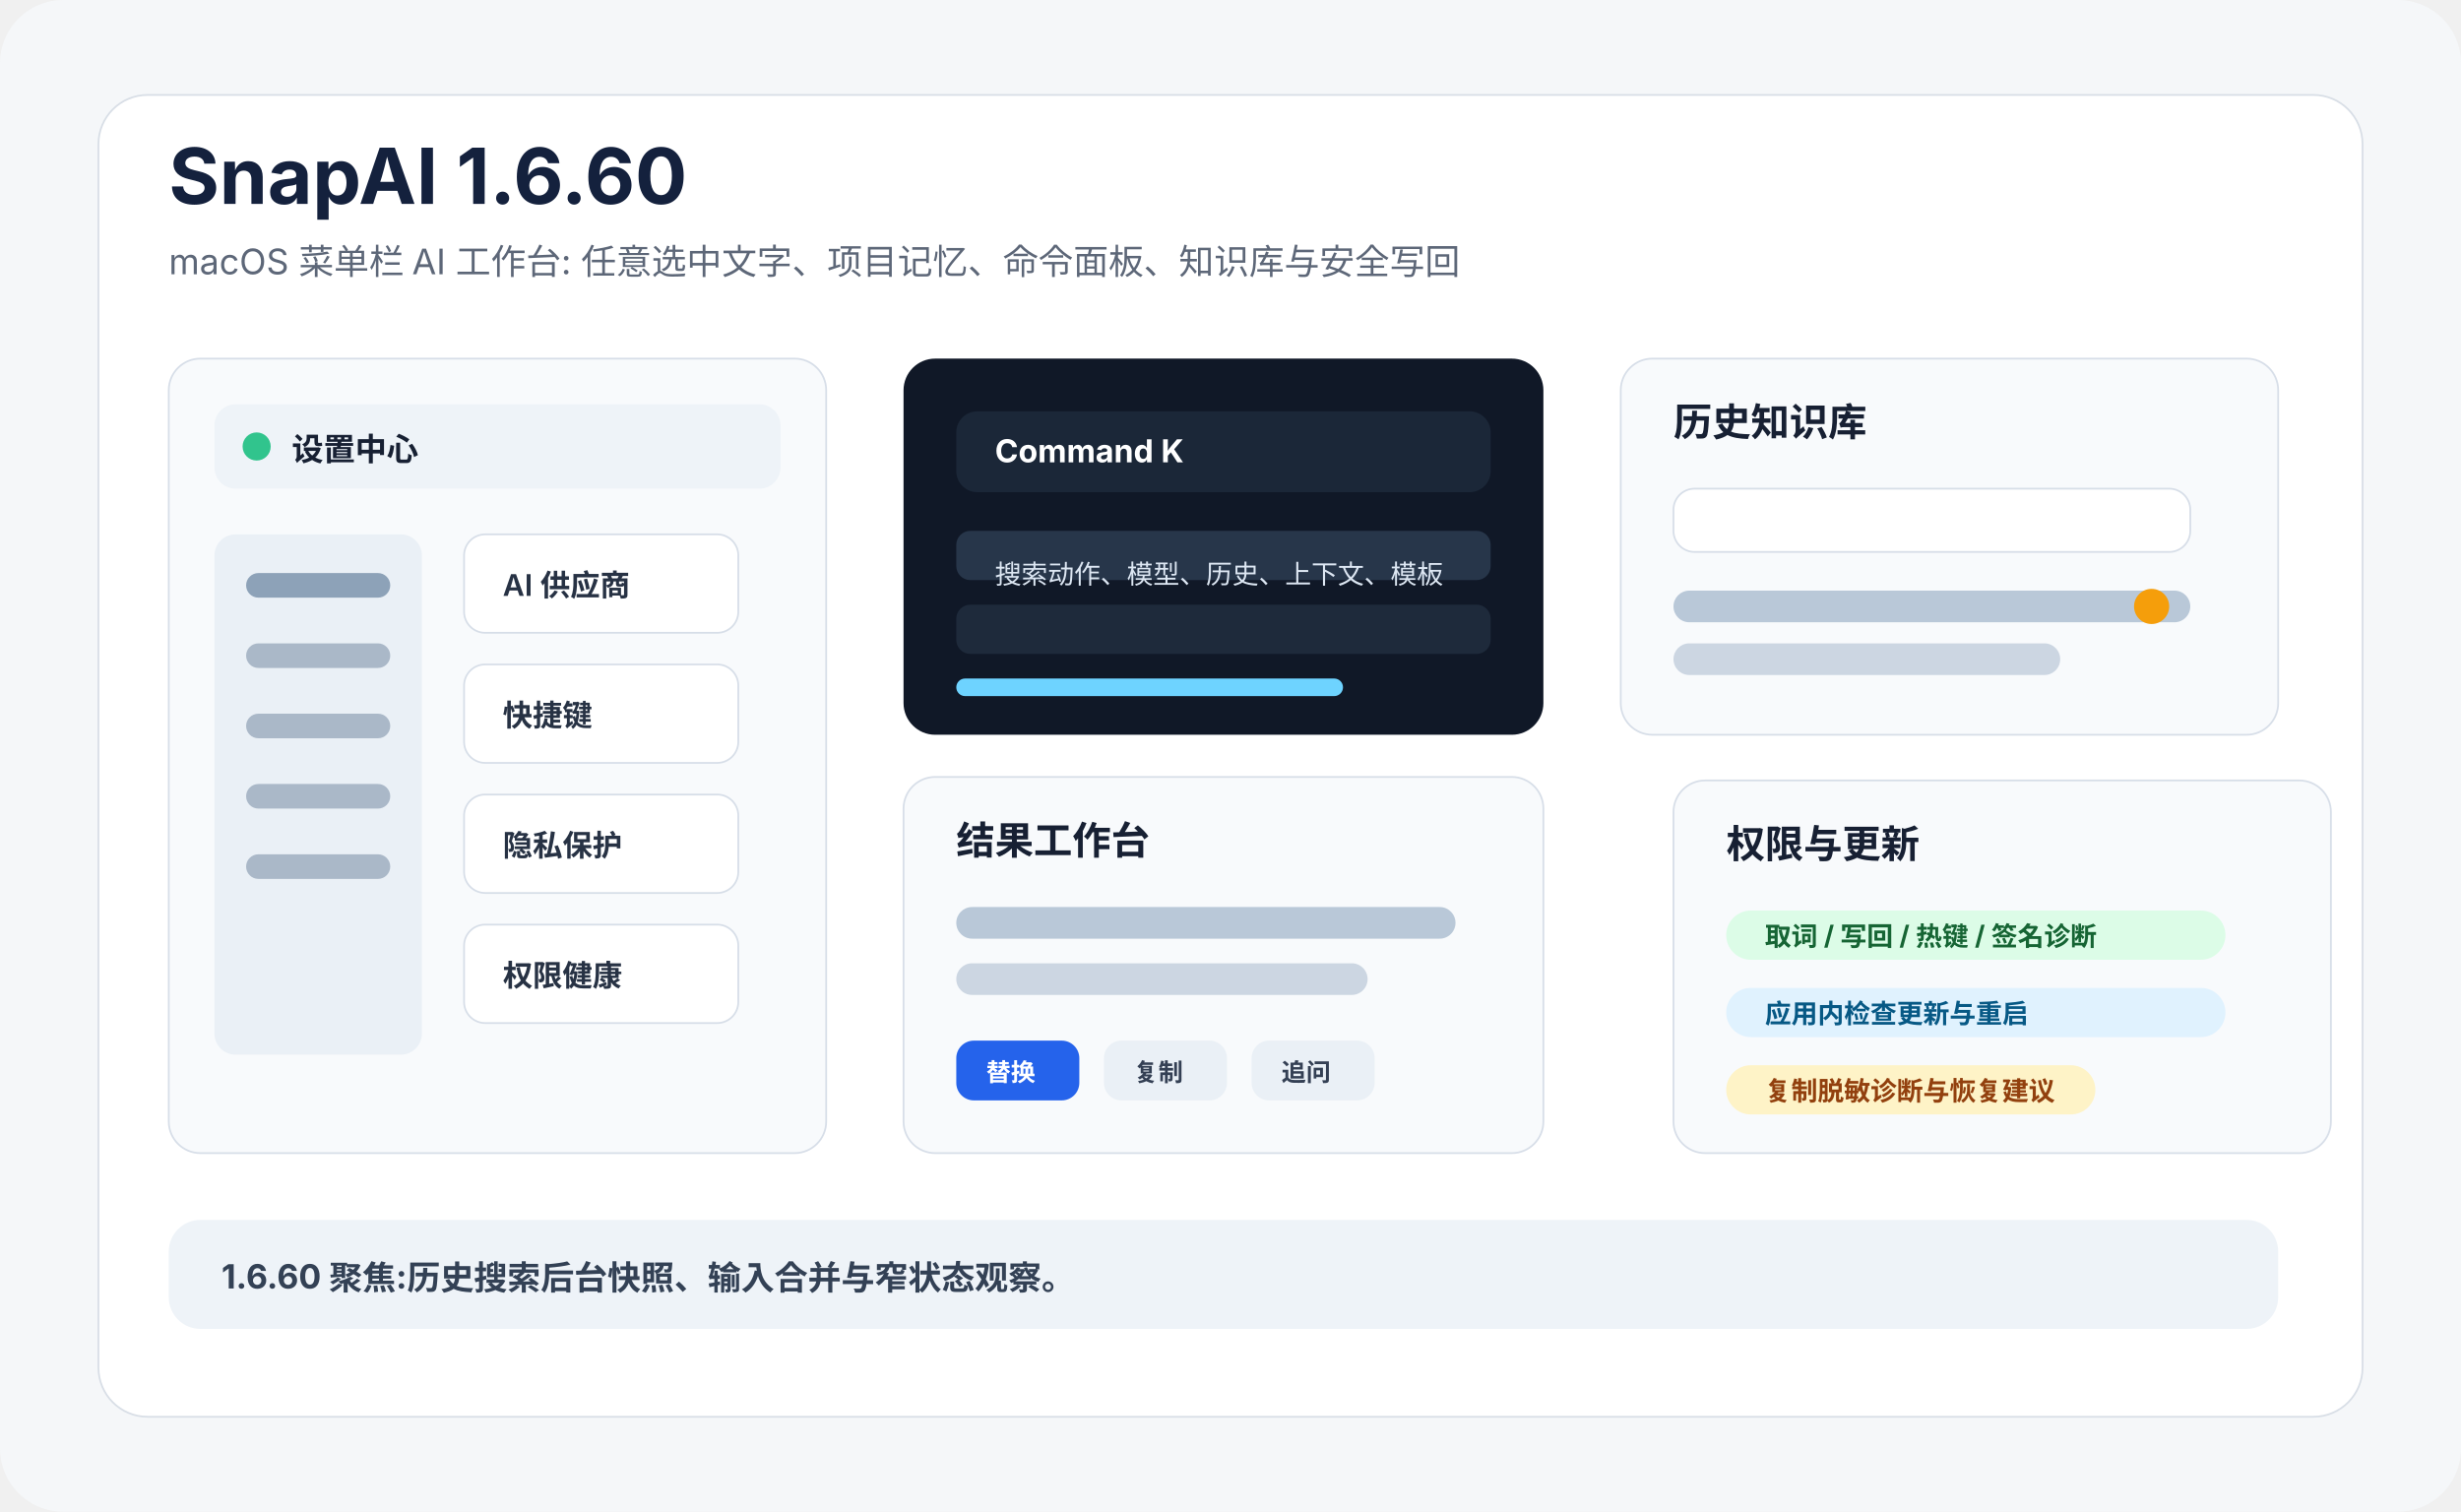
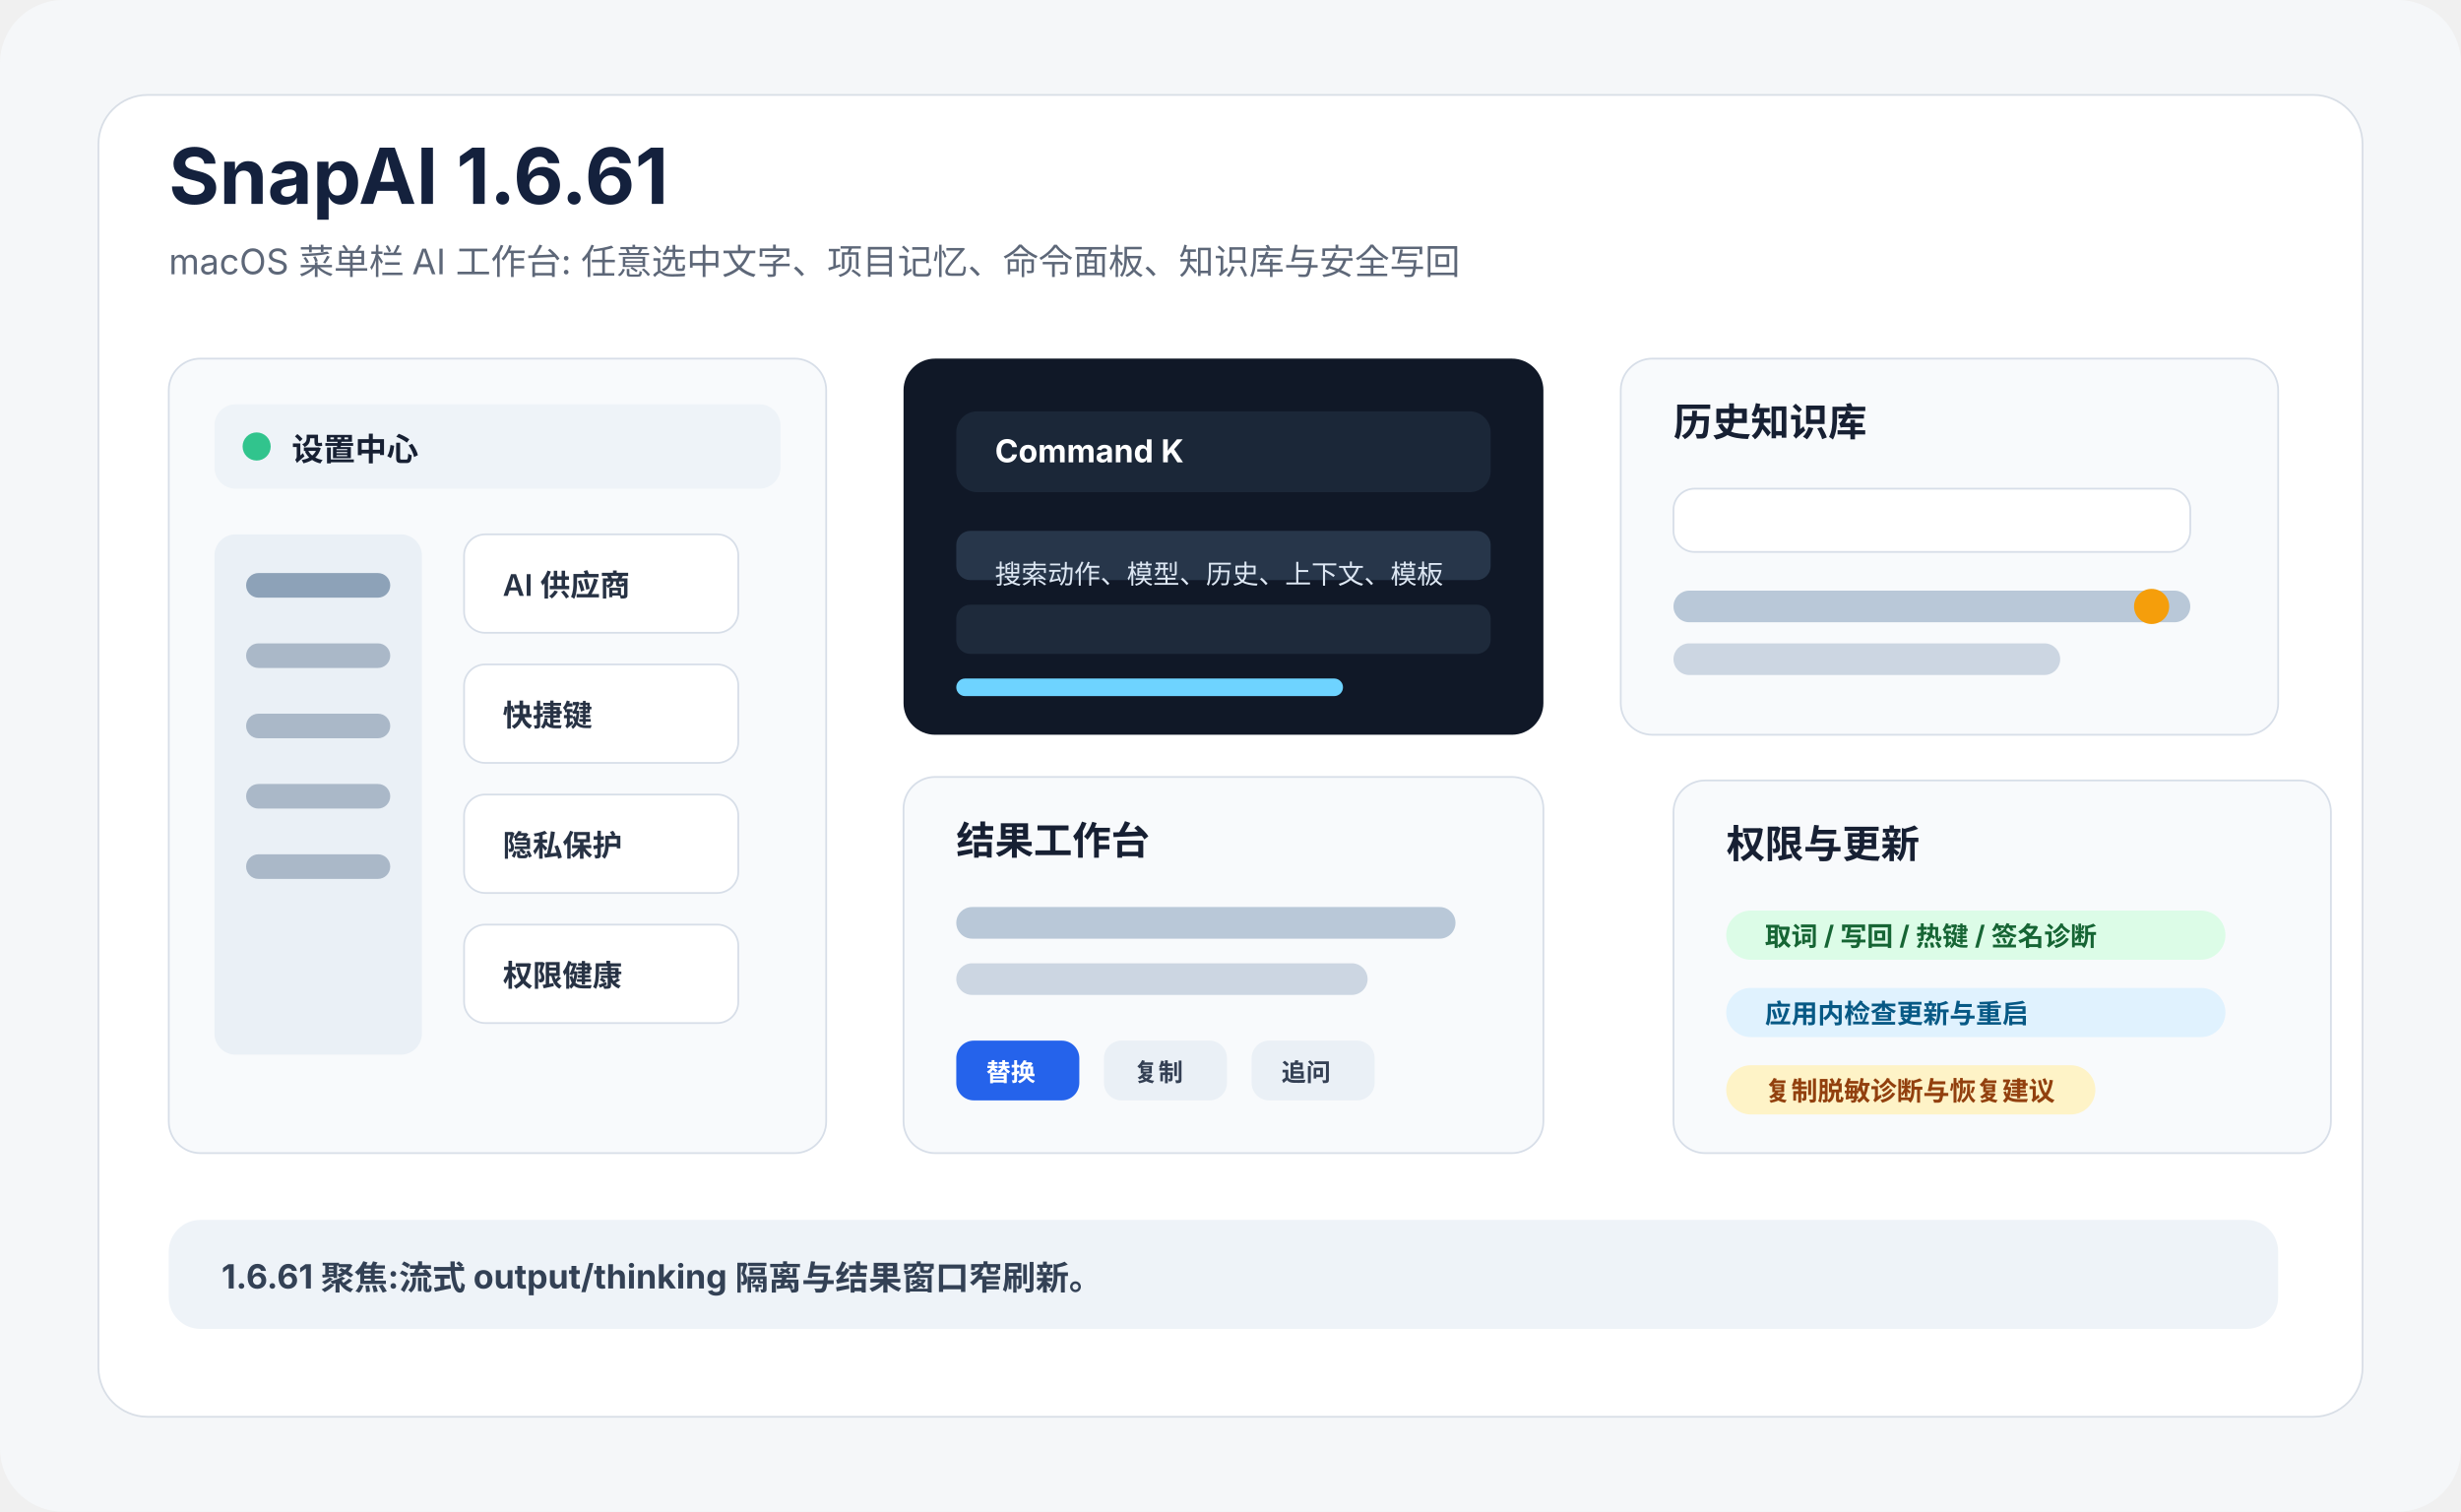
<svg xmlns="http://www.w3.org/2000/svg" width="1400" height="860" viewBox="0 0 1400 860" fill="none">
  <rect width="1400" height="860" rx="36" fill="#F5F7F9" />
  <rect x="56" y="54" width="1288" height="752" rx="28" fill="#FFFFFF" stroke="#D8DEE6" />
-   <text x="96" y="116" fill="#14213D" font-family="-apple-system,BlinkMacSystemFont,Segoe UI,sans-serif" font-size="44" font-weight="700">SnapAI 1.6.60</text>
+   <text x="96" y="116" fill="#14213D" font-family="-apple-system,BlinkMacSystemFont,Segoe UI,sans-serif" font-size="44" font-weight="700">SnapAI 1.6.61</text>
  <text x="96" y="156" fill="#5D6778" font-family="-apple-system,BlinkMacSystemFont,Segoe UI,sans-serif" font-size="20">macOS 菜单栏 AI 工作台: 任意选中文字、项目记忆、命令面板、知识库与安全写回</text>
  <rect x="96" y="204" width="374" height="452" rx="18" fill="#F8FAFC" stroke="#D7DEE8" />
  <rect x="122" y="230" width="322" height="48" rx="12" fill="#EEF3F8" />
  <circle cx="146" cy="254" r="8" fill="#31C48D" />
  <text x="166" y="262" fill="#172033" font-family="-apple-system,BlinkMacSystemFont,Segoe UI,sans-serif" font-size="18" font-weight="650">设置中心</text>
  <rect x="122" y="304" width="118" height="296" rx="12" fill="#EAF0F6" />
  <rect x="140" y="326" width="82" height="14" rx="7" fill="#8DA2B8" />
  <rect x="140" y="366" width="82" height="14" rx="7" fill="#AAB8C8" />
  <rect x="140" y="406" width="82" height="14" rx="7" fill="#AAB8C8" />
  <rect x="140" y="446" width="82" height="14" rx="7" fill="#AAB8C8" />
  <rect x="140" y="486" width="82" height="14" rx="7" fill="#AAB8C8" />
  <rect x="264" y="304" width="156" height="56" rx="12" fill="#FFFFFF" stroke="#D7DEE8" />
  <text x="286" y="339" fill="#273244" font-family="-apple-system,BlinkMacSystemFont,Segoe UI,sans-serif" font-size="17" font-weight="600">AI 供应商</text>
  <rect x="264" y="378" width="156" height="56" rx="12" fill="#FFFFFF" stroke="#D7DEE8" />
  <text x="286" y="413" fill="#273244" font-family="-apple-system,BlinkMacSystemFont,Segoe UI,sans-serif" font-size="17" font-weight="600">快捷键</text>
  <rect x="264" y="452" width="156" height="56" rx="12" fill="#FFFFFF" stroke="#D7DEE8" />
  <text x="286" y="487" fill="#273244" font-family="-apple-system,BlinkMacSystemFont,Segoe UI,sans-serif" font-size="17" font-weight="600">隐私保护</text>
  <rect x="264" y="526" width="156" height="56" rx="12" fill="#FFFFFF" stroke="#D7DEE8" />
  <text x="286" y="561" fill="#273244" font-family="-apple-system,BlinkMacSystemFont,Segoe UI,sans-serif" font-size="17" font-weight="600">权限健康</text>
  <rect x="514" y="204" width="364" height="214" rx="18" fill="#101827" />
  <rect x="544" y="234" width="304" height="46" rx="12" fill="#1B2738" />
  <text x="566" y="263" fill="#FFFFFF" font-family="-apple-system,BlinkMacSystemFont,Segoe UI,sans-serif" font-size="18" font-weight="650">Command K</text>
  <rect x="544" y="302" width="304" height="28" rx="8" fill="#27364A" />
  <rect x="544" y="344" width="304" height="28" rx="8" fill="#1E2A3B" />
  <rect x="544" y="386" width="220" height="10" rx="5" fill="#6ED3FF" />
  <text x="566" y="332" fill="#DDE7F3" font-family="-apple-system,BlinkMacSystemFont,Segoe UI,sans-serif" font-size="15">搜索动作、模型、历史、上下文、模板</text>
  <rect x="514" y="442" width="364" height="214" rx="18" fill="#F8FAFC" stroke="#D7DEE8" />
  <text x="544" y="486" fill="#172033" font-family="-apple-system,BlinkMacSystemFont,Segoe UI,sans-serif" font-size="22" font-weight="700">结果工作台</text>
  <rect x="544" y="516" width="284" height="18" rx="9" fill="#B9C8D8" />
  <rect x="544" y="548" width="234" height="18" rx="9" fill="#CCD6E2" />
  <rect x="544" y="592" width="70" height="34" rx="10" fill="#2563EB" />
  <rect x="628" y="592" width="70" height="34" rx="10" fill="#EAF0F6" />
  <rect x="712" y="592" width="70" height="34" rx="10" fill="#EAF0F6" />
  <text x="561" y="615" fill="#FFFFFF" font-family="-apple-system,BlinkMacSystemFont,Segoe UI,sans-serif" font-size="14" font-weight="700">替换</text>
  <text x="645" y="615" fill="#344054" font-family="-apple-system,BlinkMacSystemFont,Segoe UI,sans-serif" font-size="14" font-weight="700">复制</text>
  <text x="729" y="615" fill="#344054" font-family="-apple-system,BlinkMacSystemFont,Segoe UI,sans-serif" font-size="14" font-weight="700">追问</text>
  <rect x="922" y="204" width="374" height="214" rx="18" fill="#F8FAFC" stroke="#D7DEE8" />
  <text x="952" y="248" fill="#172033" font-family="-apple-system,BlinkMacSystemFont,Segoe UI,sans-serif" font-size="22" font-weight="700">历史知识库</text>
  <rect x="952" y="278" width="294" height="36" rx="12" fill="#FFFFFF" stroke="#D7DEE8" />
  <rect x="952" y="336" width="294" height="18" rx="9" fill="#B9C8D8" />
  <rect x="952" y="366" width="220" height="18" rx="9" fill="#CCD6E2" />
  <circle cx="1224" cy="345" r="10" fill="#F59E0B" />
  <rect x="952" y="444" width="374" height="212" rx="18" fill="#F8FAFC" stroke="#D7DEE8" />
  <text x="982" y="488" fill="#172033" font-family="-apple-system,BlinkMacSystemFont,Segoe UI,sans-serif" font-size="22" font-weight="700">权限与更新</text>
  <rect x="982" y="518" width="284" height="28" rx="14" fill="#DCFCE7" />
  <rect x="982" y="562" width="284" height="28" rx="14" fill="#E0F2FE" />
  <rect x="982" y="606" width="210" height="28" rx="14" fill="#FEF3C7" />
  <text x="1004" y="538" fill="#166534" font-family="-apple-system,BlinkMacSystemFont,Segoe UI,sans-serif" font-size="15" font-weight="650">取词 / 写回 / 热键 / 签名诊断</text>
  <text x="1004" y="582" fill="#075985" font-family="-apple-system,BlinkMacSystemFont,Segoe UI,sans-serif" font-size="15" font-weight="650">应用内检查更新与重启</text>
  <text x="1004" y="626" fill="#92400E" font-family="-apple-system,BlinkMacSystemFont,Segoe UI,sans-serif" font-size="15" font-weight="650">复制脱敏诊断与恢复建议</text>
  <rect x="96" y="694" width="1200" height="62" rx="18" fill="#EEF3F8" />
-   <text x="126" y="733" fill="#334155" font-family="-apple-system,BlinkMacSystemFont,Segoe UI,sans-serif" font-size="19" font-weight="650">1.6.60 聚焦:历史搜索后台快照、输入合并与窄状态观察。</text>
+   <text x="126" y="733" fill="#334155" font-family="-apple-system,BlinkMacSystemFont,Segoe UI,sans-serif" font-size="19" font-weight="650">1.6.61 聚焦:流式 output/thinking 隔离与结果窗口窄刷新。</text>
</svg>
